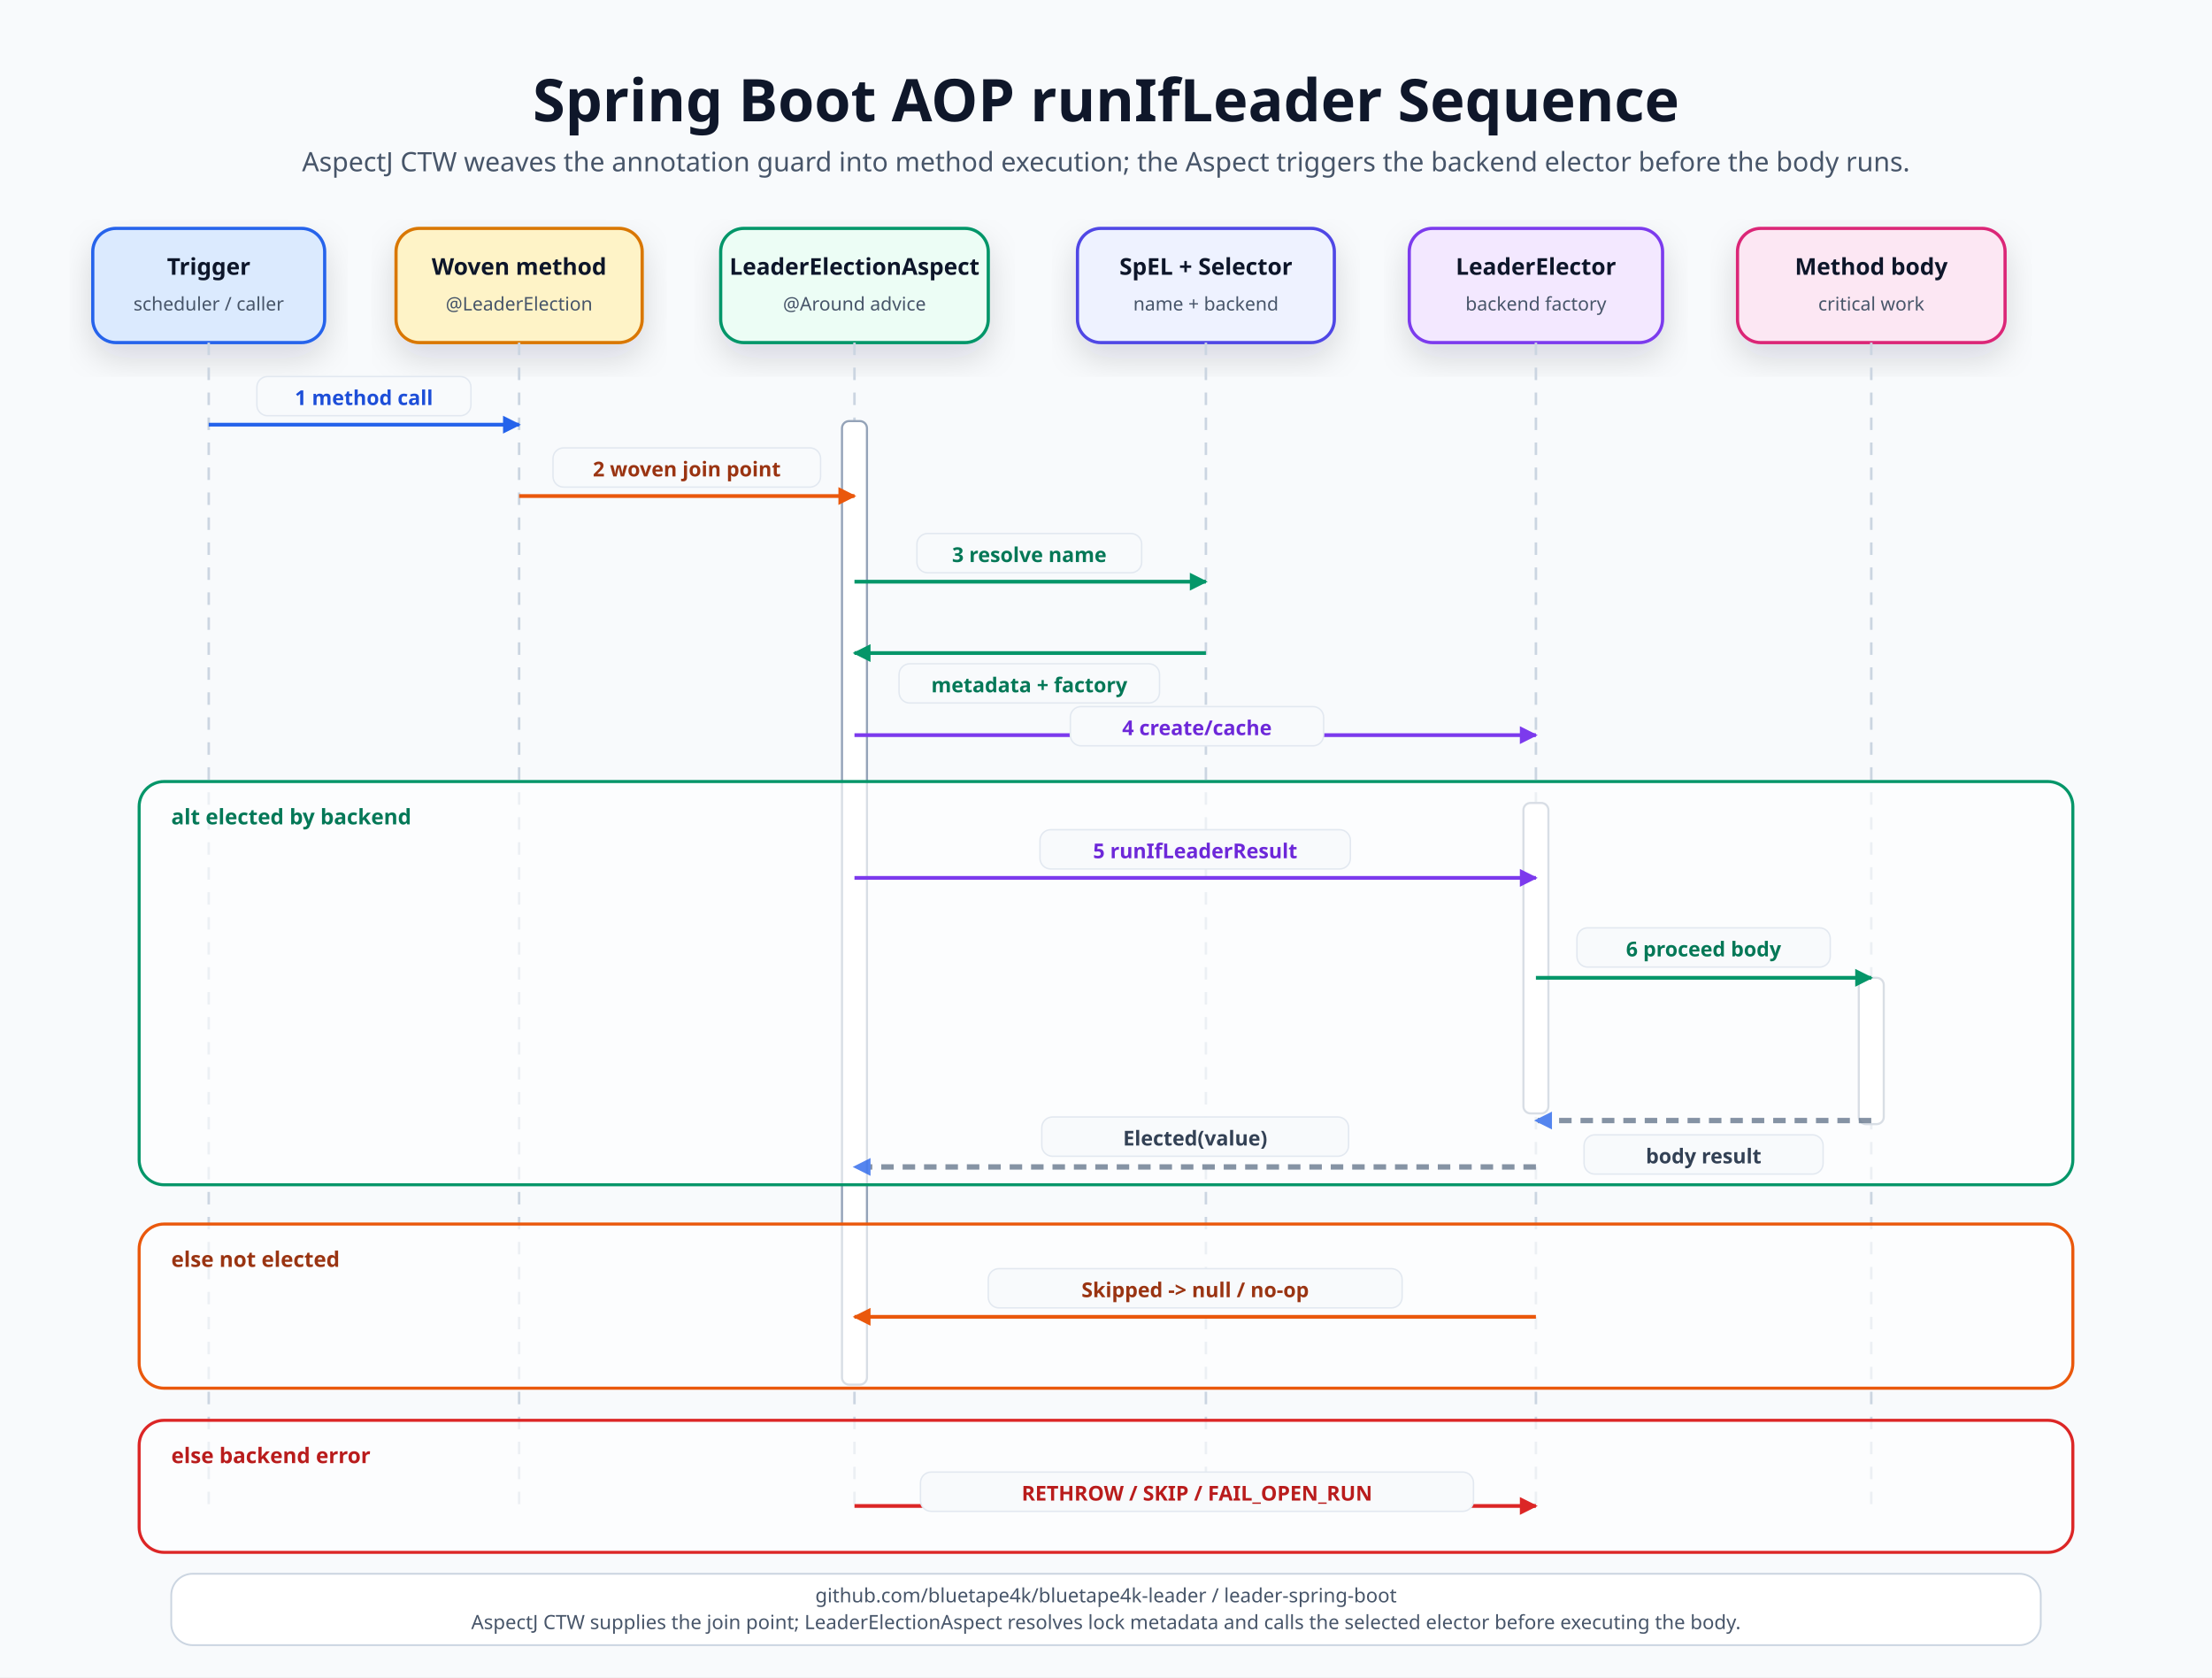
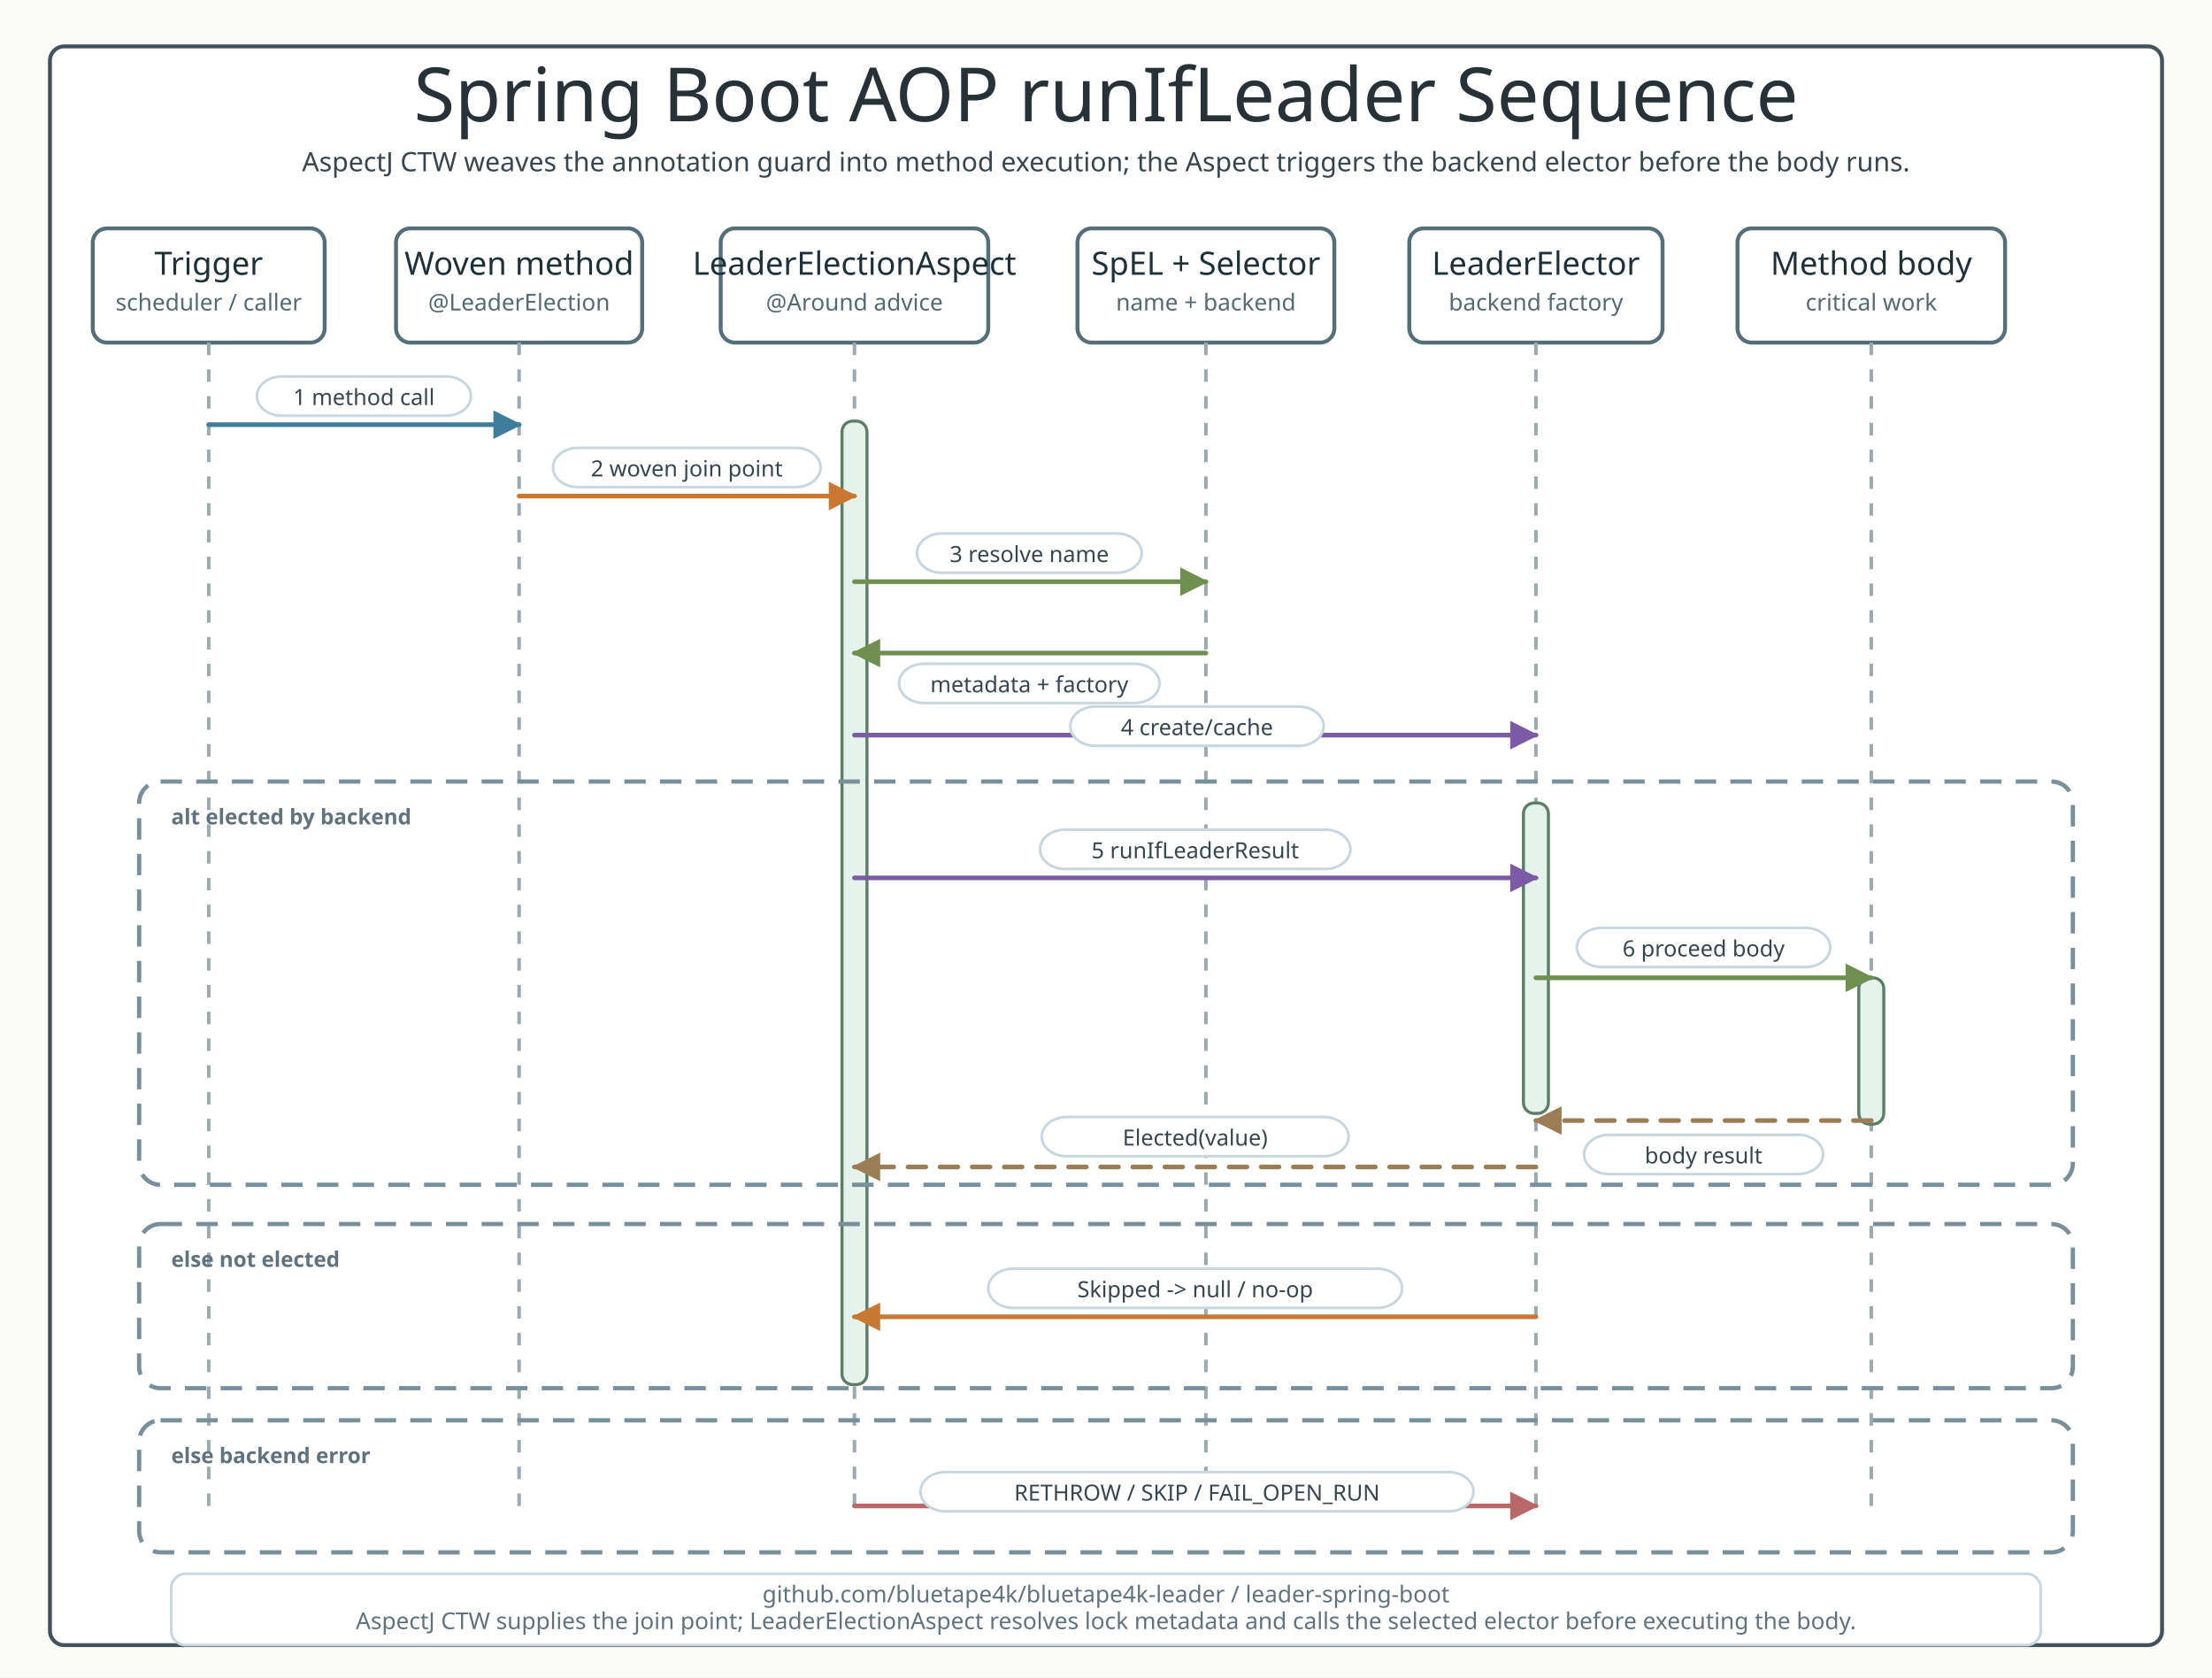
<svg xmlns="http://www.w3.org/2000/svg" width="1240" height="940" viewBox="0 0 1240 940" role="img" aria-labelledby="title desc">
  <defs>
    <filter id="shadow" x="-10%" y="-20%" width="120%" height="150%">
      <feDropShadow dx="0" dy="8" stdDeviation="9" flood-color="#0f172a" flood-opacity="0.14" />
    </filter>
-     <marker markerUnits="userSpaceOnUse" id="arrow-blue" viewBox="0 0 10 10" markerWidth="10" markerHeight="10" refX="9" refY="5" orient="auto">
-       <path d="M 0 0 L 10 5 L 0 10 Z" fill="#2563eb" stroke="#2563eb" stroke-width="0" stroke-dasharray="none" style="stroke-dasharray:none!important" />
+     <marker markerUnits="userSpaceOnUse" id="arrow-blue" viewBox="0 0 10 10" markerWidth="16" markerHeight="16" refX="9" refY="5" orient="auto">
+       <path d="M 0 0 L 10 5 L 0 10 Z" fill="#3f7d9c" stroke="#3f7d9c" stroke-width="0" stroke-dasharray="none" style="stroke-dasharray:none!important" />
    </marker>
-     <marker markerUnits="userSpaceOnUse" id="arrow-purple" viewBox="0 0 10 10" markerWidth="10" markerHeight="10" refX="9" refY="5" orient="auto">
-       <path d="M 0 0 L 10 5 L 0 10 Z" fill="#7c3aed" stroke="#7c3aed" stroke-width="0" stroke-dasharray="none" style="stroke-dasharray:none!important" />
+     <marker markerUnits="userSpaceOnUse" id="arrow-purple" viewBox="0 0 10 10" markerWidth="16" markerHeight="16" refX="9" refY="5" orient="auto">
+       <path d="M 0 0 L 10 5 L 0 10 Z" fill="#7c5aa6" stroke="#7c5aa6" stroke-width="0" stroke-dasharray="none" style="stroke-dasharray:none!important" />
    </marker>
-     <marker markerUnits="userSpaceOnUse" id="arrow-green" viewBox="0 0 10 10" markerWidth="10" markerHeight="10" refX="9" refY="5" orient="auto">
-       <path d="M 0 0 L 10 5 L 0 10 Z" fill="#059669" stroke="#059669" stroke-width="0" stroke-dasharray="none" style="stroke-dasharray:none!important" />
+     <marker markerUnits="userSpaceOnUse" id="arrow-green" viewBox="0 0 10 10" markerWidth="16" markerHeight="16" refX="9" refY="5" orient="auto">
+       <path d="M 0 0 L 10 5 L 0 10 Z" fill="#6e8f4f" stroke="#6e8f4f" stroke-width="0" stroke-dasharray="none" style="stroke-dasharray:none!important" />
    </marker>
-     <marker markerUnits="userSpaceOnUse" id="arrow-orange" viewBox="0 0 10 10" markerWidth="10" markerHeight="10" refX="9" refY="5" orient="auto">
-       <path d="M 0 0 L 10 5 L 0 10 Z" fill="#ea580c" stroke="#ea580c" stroke-width="0" stroke-dasharray="none" style="stroke-dasharray:none!important" />
+     <marker markerUnits="userSpaceOnUse" id="arrow-orange" viewBox="0 0 10 10" markerWidth="16" markerHeight="16" refX="9" refY="5" orient="auto">
+       <path d="M 0 0 L 10 5 L 0 10 Z" fill="#c97831" stroke="#c97831" stroke-width="0" stroke-dasharray="none" style="stroke-dasharray:none!important" />
    </marker>
-     <marker markerUnits="userSpaceOnUse" id="arrow-red" viewBox="0 0 10 10" markerWidth="10" markerHeight="10" refX="9" refY="5" orient="auto">
-       <path d="M 0 0 L 10 5 L 0 10 Z" fill="#dc2626" stroke="#dc2626" stroke-width="0" stroke-dasharray="none" style="stroke-dasharray:none!important" />
+     <marker markerUnits="userSpaceOnUse" id="arrow-red" viewBox="0 0 10 10" markerWidth="16" markerHeight="16" refX="9" refY="5" orient="auto">
+       <path d="M 0 0 L 10 5 L 0 10 Z" fill="#b86868" stroke="#b86868" stroke-width="0" stroke-dasharray="none" style="stroke-dasharray:none!important" />
+     </marker>
+     <marker markerUnits="userSpaceOnUse" id="arrow-return" viewBox="0 0 10 10" markerWidth="16" markerHeight="16" refX="9" refY="5" orient="auto">
+       <path d="M 0 0 L 10 5 L 0 10 Z" fill="#9b7d54" stroke="#9b7d54" stroke-width="0" stroke-dasharray="none" style="stroke-dasharray:none!important" />
    </marker>
    <style>
-       .canvas { fill: #f8fafc; }
-       .title { font-family: "Architects Daughter", "Comic Mono", "Comic Mono"; font-size: 33px; fill: #0f172a; font-weight: 700; }
-       .subtitle { font-family: "Comic Mono", "Architects Daughter"; font-size: 15px; fill: #475569; }
-       .participant { filter: url(#shadow); }
-       .participant rect { rx: 13; stroke-width: 1.8; }
-       .participant-title { font-family: "Comic Mono", "Architects Daughter"; font-size: 13px; fill: #0f172a; font-weight: 700; }
-       .participant-sub { font-family: "Comic Mono", "Architects Daughter"; font-size: 10.5px; fill: #475569; }
-       .lifeline { stroke: #cbd5e1; stroke-width: 1.4; stroke-dasharray: 7 7; }
-       .activation { fill: #ffffff; stroke: #94a3b8; stroke-width: 1.2; rx: 4; }
-       .msg-blue { stroke: #2563eb; stroke-width: 2.1; fill: none; marker-end: url(#arrow-blue); }
-       .msg-purple { stroke: #7c3aed; stroke-width: 2.1; fill: none; marker-end: url(#arrow-purple); }
-       .msg-green { stroke: #059669; stroke-width: 2.1; fill: none; marker-end: url(#arrow-green); }
-       .msg-orange { stroke: #ea580c; stroke-width: 2.1; fill: none; marker-end: url(#arrow-orange); }
-       .msg-red { stroke: #dc2626; stroke-width: 2.1; fill: none; marker-end: url(#arrow-red); }
-       .return { stroke: #64748b; stroke-width: 3; stroke-dasharray: 7 5; fill: none; marker-end: url(#arrow-blue); opacity: 0.78; }
-       .frame { fill: rgba(255,255,255,0.64); stroke-width: 1.7; rx: 14; }
-       .frame-green { stroke: #059669; }
-       .frame-orange { stroke: #ea580c; }
-       .frame-red { stroke: #dc2626; }
-       .frame-title { font-family: "Comic Mono", "Architects Daughter"; font-size: 12px; font-weight: 700; }
-       .label { font-family: "Comic Mono", "Architects Daughter"; font-size: 11.5px; font-weight: 700; }
-       .label-bg { fill: #f8fafc; stroke: #e2e8f0; stroke-width: 0.8; rx: 6; }
-       .note { font-family: "Comic Mono", "Architects Daughter"; font-size: 11px; fill: #475569; }
-       .footer { font-family: "Comic Mono", "Architects Daughter"; font-size: 11px; fill: #475569; }
+       .canvas { fill: #fbfcf8; }
+       .outer-frame { fill: #ffffff; stroke: #41545d; stroke-width: 2.2; }
+       .title { font-family: "Architects Daughter", "Comic Mono"; font-size: 42px; fill: #263238; font-weight: 400; }
+       .subtitle { font-family: "Comic Mono", "Architects Daughter"; font-size: 15px; fill: #36464f; }
+       .participant { filter: none; }
+       .participant rect { fill: #ffffff; stroke: #546e7a; stroke-width: 2.2; rx: 8; }
+       .participant-title { font-family: "Architects Daughter", "Comic Mono"; font-size: 18px; fill: #1f3138; font-weight: 400; }
+       .participant-sub { font-family: "Comic Mono", "Architects Daughter"; font-size: 13px; fill: #546a73; }
+       .lifeline { stroke: #9aaab1; stroke-width: 2; stroke-dasharray: 7 8; }
+       .activation { fill: #e6f2ec; stroke: #5b7e67; stroke-width: 1.7; rx: 6; }
+       .msg-blue, .msg-purple, .msg-green, .msg-orange, .msg-red, .return { fill: none; stroke-width: 2.6; stroke-linecap: round; stroke-linejoin: round; }
+       .msg-blue { stroke: #3f7d9c; marker-end: url(#arrow-blue); }
+       .msg-purple { stroke: #7c5aa6; marker-end: url(#arrow-purple); }
+       .msg-green { stroke: #6e8f4f; marker-end: url(#arrow-green); }
+       .msg-orange { stroke: #c97831; marker-end: url(#arrow-orange); }
+       .msg-red { stroke: #b86868; marker-end: url(#arrow-red); }
+       .return { stroke: #9b7d54; stroke-dasharray: 10 8; marker-end: url(#arrow-return); opacity: 1; }
+       .frame { fill: none; stroke: #78909c; stroke-width: 2.4; stroke-dasharray: 12 8; rx: 12; }
+       .frame-green, .frame-orange, .frame-red, .frame-purple { stroke: #78909c; }
+       .frame-title { font-family: "Comic Mono", "Architects Daughter"; font-size: 12px; font-weight: 700; fill: #60727d; }
+       .label { font-family: "Comic Mono", "Architects Daughter"; font-size: 12.5px; font-weight: 400; fill: #36464f; }
+       .label-bg { fill: #ffffff; stroke: #c8d7df; stroke-width: 1.5; rx: 14; }
+       .note { font-family: "Comic Mono", "Architects Daughter"; font-size: 12px; fill: #60727d; }
+       .footer { font-family: "Comic Mono", "Architects Daughter"; font-size: 13px; fill: #60727d; }
    </style>
  </defs>
  <rect class="canvas" width="1240" height="940" />
+   <rect class="outer-frame" x="28" y="26" width="1184" height="896" rx="8" />
  <text class="title" x="620" y="68" text-anchor="middle">Spring Boot AOP runIfLeader Sequence</text>
  <text class="subtitle" x="620" y="96" text-anchor="middle">AspectJ CTW weaves the annotation guard into method execution; the Aspect triggers the backend elector before the body runs.</text>
  <g class="participant" transform="translate(52 128)">
    <rect width="130" height="64" fill="#dbeafe" stroke="#2563eb" />
    <text class="participant-title" x="65" y="26" text-anchor="middle">Trigger</text>
    <text class="participant-sub" x="65" y="46" text-anchor="middle">scheduler / caller</text>
  </g>
  <g class="participant" transform="translate(222 128)">
    <rect width="138" height="64" fill="#fef3c7" stroke="#d97706" />
    <text class="participant-title" x="69" y="26" text-anchor="middle">Woven method</text>
    <text class="participant-sub" x="69" y="46" text-anchor="middle">@LeaderElection</text>
  </g>
  <g class="participant" transform="translate(404 128)">
    <rect width="150" height="64" fill="#ecfdf5" stroke="#059669" />
    <text class="participant-title" x="75" y="26" text-anchor="middle">LeaderElectionAspect</text>
    <text class="participant-sub" x="75" y="46" text-anchor="middle">@Around advice</text>
  </g>
  <g class="participant" transform="translate(604 128)">
    <rect width="144" height="64" fill="#eef2ff" stroke="#4f46e5" />
    <text class="participant-title" x="72" y="26" text-anchor="middle">SpEL + Selector</text>
    <text class="participant-sub" x="72" y="46" text-anchor="middle">name + backend</text>
  </g>
  <g class="participant" transform="translate(790 128)">
    <rect width="142" height="64" fill="#f3e8ff" stroke="#7c3aed" />
    <text class="participant-title" x="71" y="26" text-anchor="middle">LeaderElector</text>
    <text class="participant-sub" x="71" y="46" text-anchor="middle">backend factory</text>
  </g>
  <g class="participant" transform="translate(974 128)">
    <rect width="150" height="64" fill="#fce7f3" stroke="#db2777" />
    <text class="participant-title" x="75" y="26" text-anchor="middle">Method body</text>
    <text class="participant-sub" x="75" y="46" text-anchor="middle">critical work</text>
  </g>
  <line class="lifeline" x1="117" y1="192" x2="117" y2="846" />
  <line class="lifeline" x1="291" y1="192" x2="291" y2="846" />
  <line class="lifeline" x1="479" y1="192" x2="479" y2="846" />
  <line class="lifeline" x1="676" y1="192" x2="676" y2="846" />
  <line class="lifeline" x1="861" y1="192" x2="861" y2="846" />
  <line class="lifeline" x1="1049" y1="192" x2="1049" y2="846" />
  <rect class="activation" x="472" y="236" width="14" height="540" />
  <rect class="activation" x="854" y="450" width="14" height="174" />
  <rect class="activation" x="1042" y="548" width="14" height="82" />
  <path class="msg-blue" d="M 117 238 L 291 238" />
  <rect class="label-bg" x="144" y="211" width="120" height="22" />
  <text class="label" x="204" y="227" text-anchor="middle" fill="#1d4ed8">1 method call</text>
  <path class="msg-orange" d="M 291 278 L 479 278" />
  <rect class="label-bg" x="310" y="251" width="150" height="22" />
  <text class="label" x="385" y="267" text-anchor="middle" fill="#9a3412">2 woven join point</text>
  <path class="msg-green" d="M 479 326 L 676 326" />
  <rect class="label-bg" x="514" y="299" width="126" height="22" />
  <text class="label" x="577" y="315" text-anchor="middle" fill="#047857">3 resolve name</text>
  <path class="msg-green" d="M 676 366 L 479 366" />
  <rect class="label-bg" x="504" y="372" width="146" height="22" />
  <text class="label" x="577" y="388" text-anchor="middle" fill="#047857">metadata + factory</text>
  <path class="msg-purple" d="M 479 412 L 861 412" />
  <rect class="label-bg" x="600" y="396" width="142" height="22" />
  <text class="label" x="671" y="412" text-anchor="middle" fill="#6d28d9">4 create/cache</text>
  <rect class="frame frame-green" x="78" y="438" width="1084" height="226" />
  <text class="frame-title" x="96" y="462" fill="#047857">alt elected by backend</text>
  <path class="msg-purple" d="M 479 492 L 861 492" />
  <rect class="label-bg" x="583" y="465" width="174" height="22" />
  <text class="label" x="670" y="481" text-anchor="middle" fill="#6d28d9">5 runIfLeaderResult</text>
  <path class="msg-green" d="M 861 548 L 1049 548" />
  <rect class="label-bg" x="884" y="520" width="142" height="22" />
  <text class="label" x="955" y="536" text-anchor="middle" fill="#047857">6 proceed body</text>
  <path class="return" d="M 1049 628 L 861 628" />
  <rect class="label-bg" x="888" y="636" width="134" height="22" />
  <text class="label" x="955" y="652" text-anchor="middle" fill="#334155">body result</text>
  <path class="return" d="M 861 654 L 479 654" />
  <rect class="label-bg" x="584" y="626" width="172" height="22" />
  <text class="label" x="670" y="642" text-anchor="middle" fill="#334155">Elected(value)</text>
  <rect class="frame frame-orange" x="78" y="686" width="1084" height="92" />
  <text class="frame-title" x="96" y="710" fill="#9a3412">else not elected</text>
  <path class="msg-orange" d="M 861 738 L 479 738" />
  <rect class="label-bg" x="554" y="711" width="232" height="22" />
  <text class="label" x="670" y="727" text-anchor="middle" fill="#9a3412">Skipped -&gt; null / no-op</text>
  <rect class="frame frame-red" x="78" y="796" width="1084" height="74" />
  <text class="frame-title" x="96" y="820" fill="#b91c1c">else backend error</text>
  <path class="msg-red" d="M 479 844 L 861 844" />
  <rect class="label-bg" x="516" y="825" width="310" height="22" />
  <text class="label" x="671" y="841" text-anchor="middle" fill="#b91c1c">RETHROW / SKIP / FAIL_OPEN_RUN</text>
  <g transform="translate(96 882)">
-     <rect x="0" y="0" width="1048" height="40" rx="12" fill="#ffffff" stroke="#cbd5e1" />
+     <rect x="0" y="0" width="1048" height="40" rx="8" fill="#ffffff" stroke="#c8d7df" stroke-width="1.5" />
    <text class="footer" x="524" y="16" text-anchor="middle">github.com/bluetape4k/bluetape4k-leader / leader-spring-boot</text>
    <text class="footer" x="524" y="31" text-anchor="middle">AspectJ CTW supplies the join point; LeaderElectionAspect resolves lock metadata and calls the selected elector before executing the body.</text>
  </g>
</svg>
